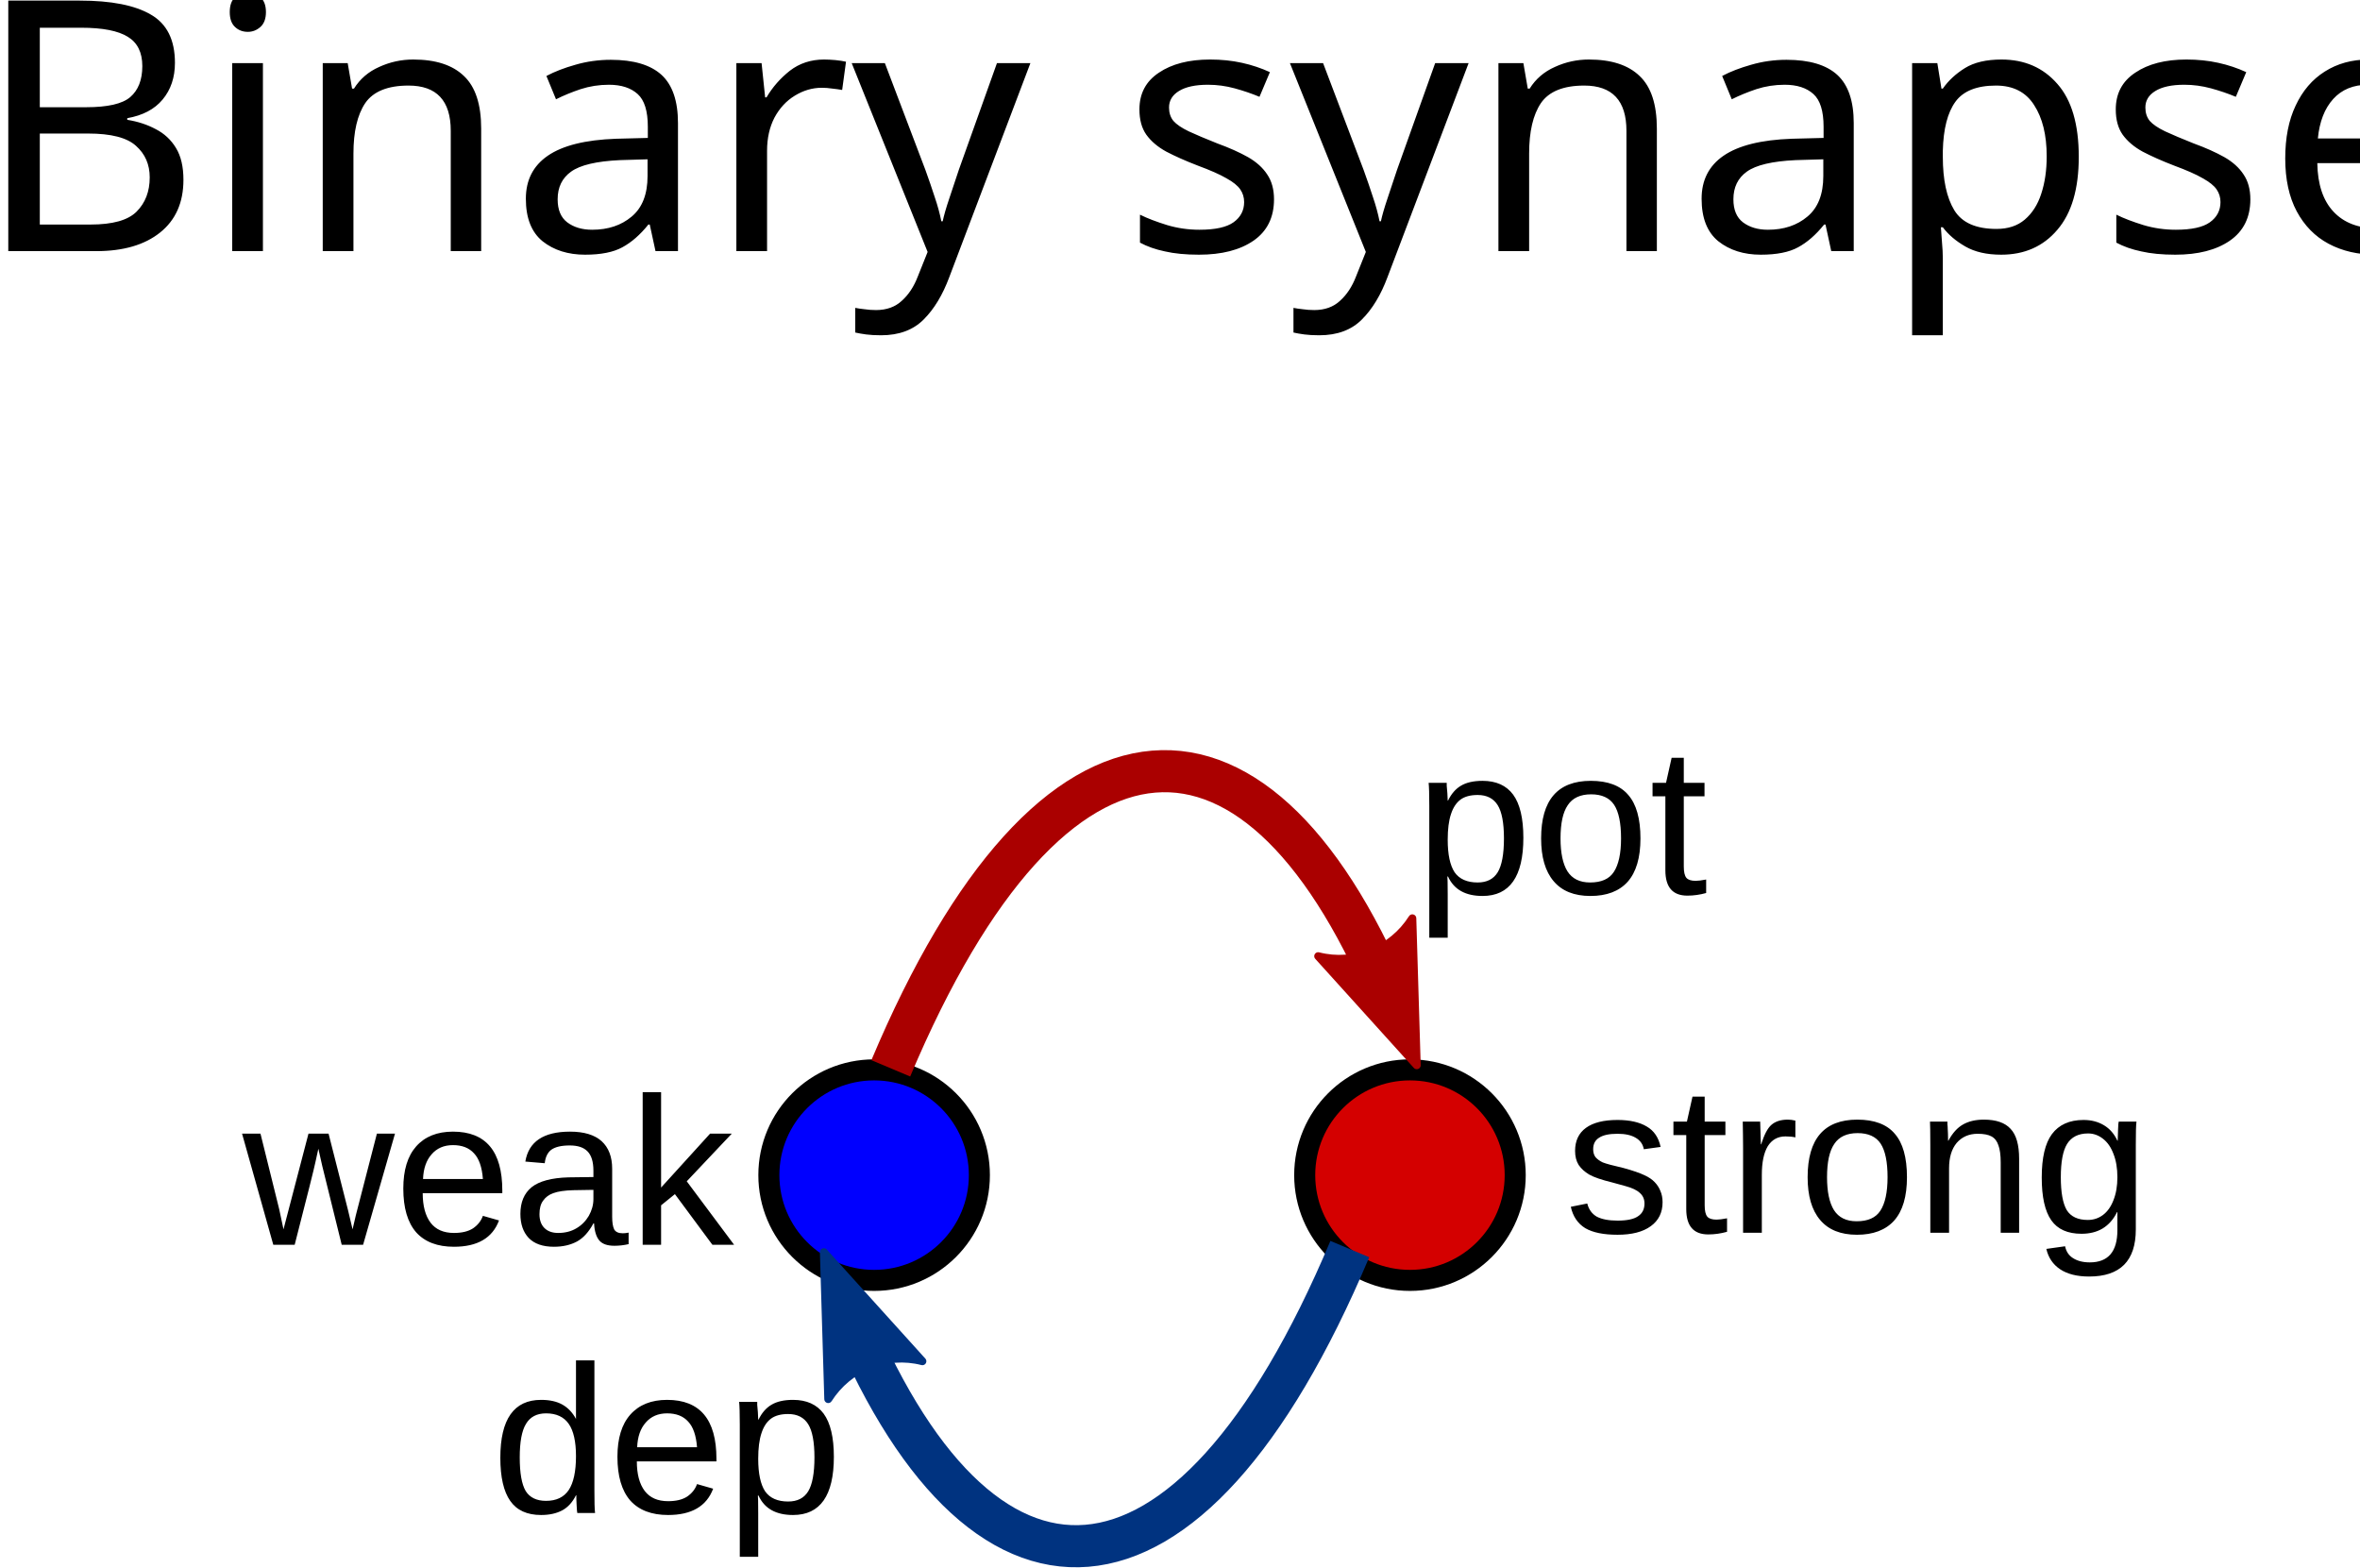
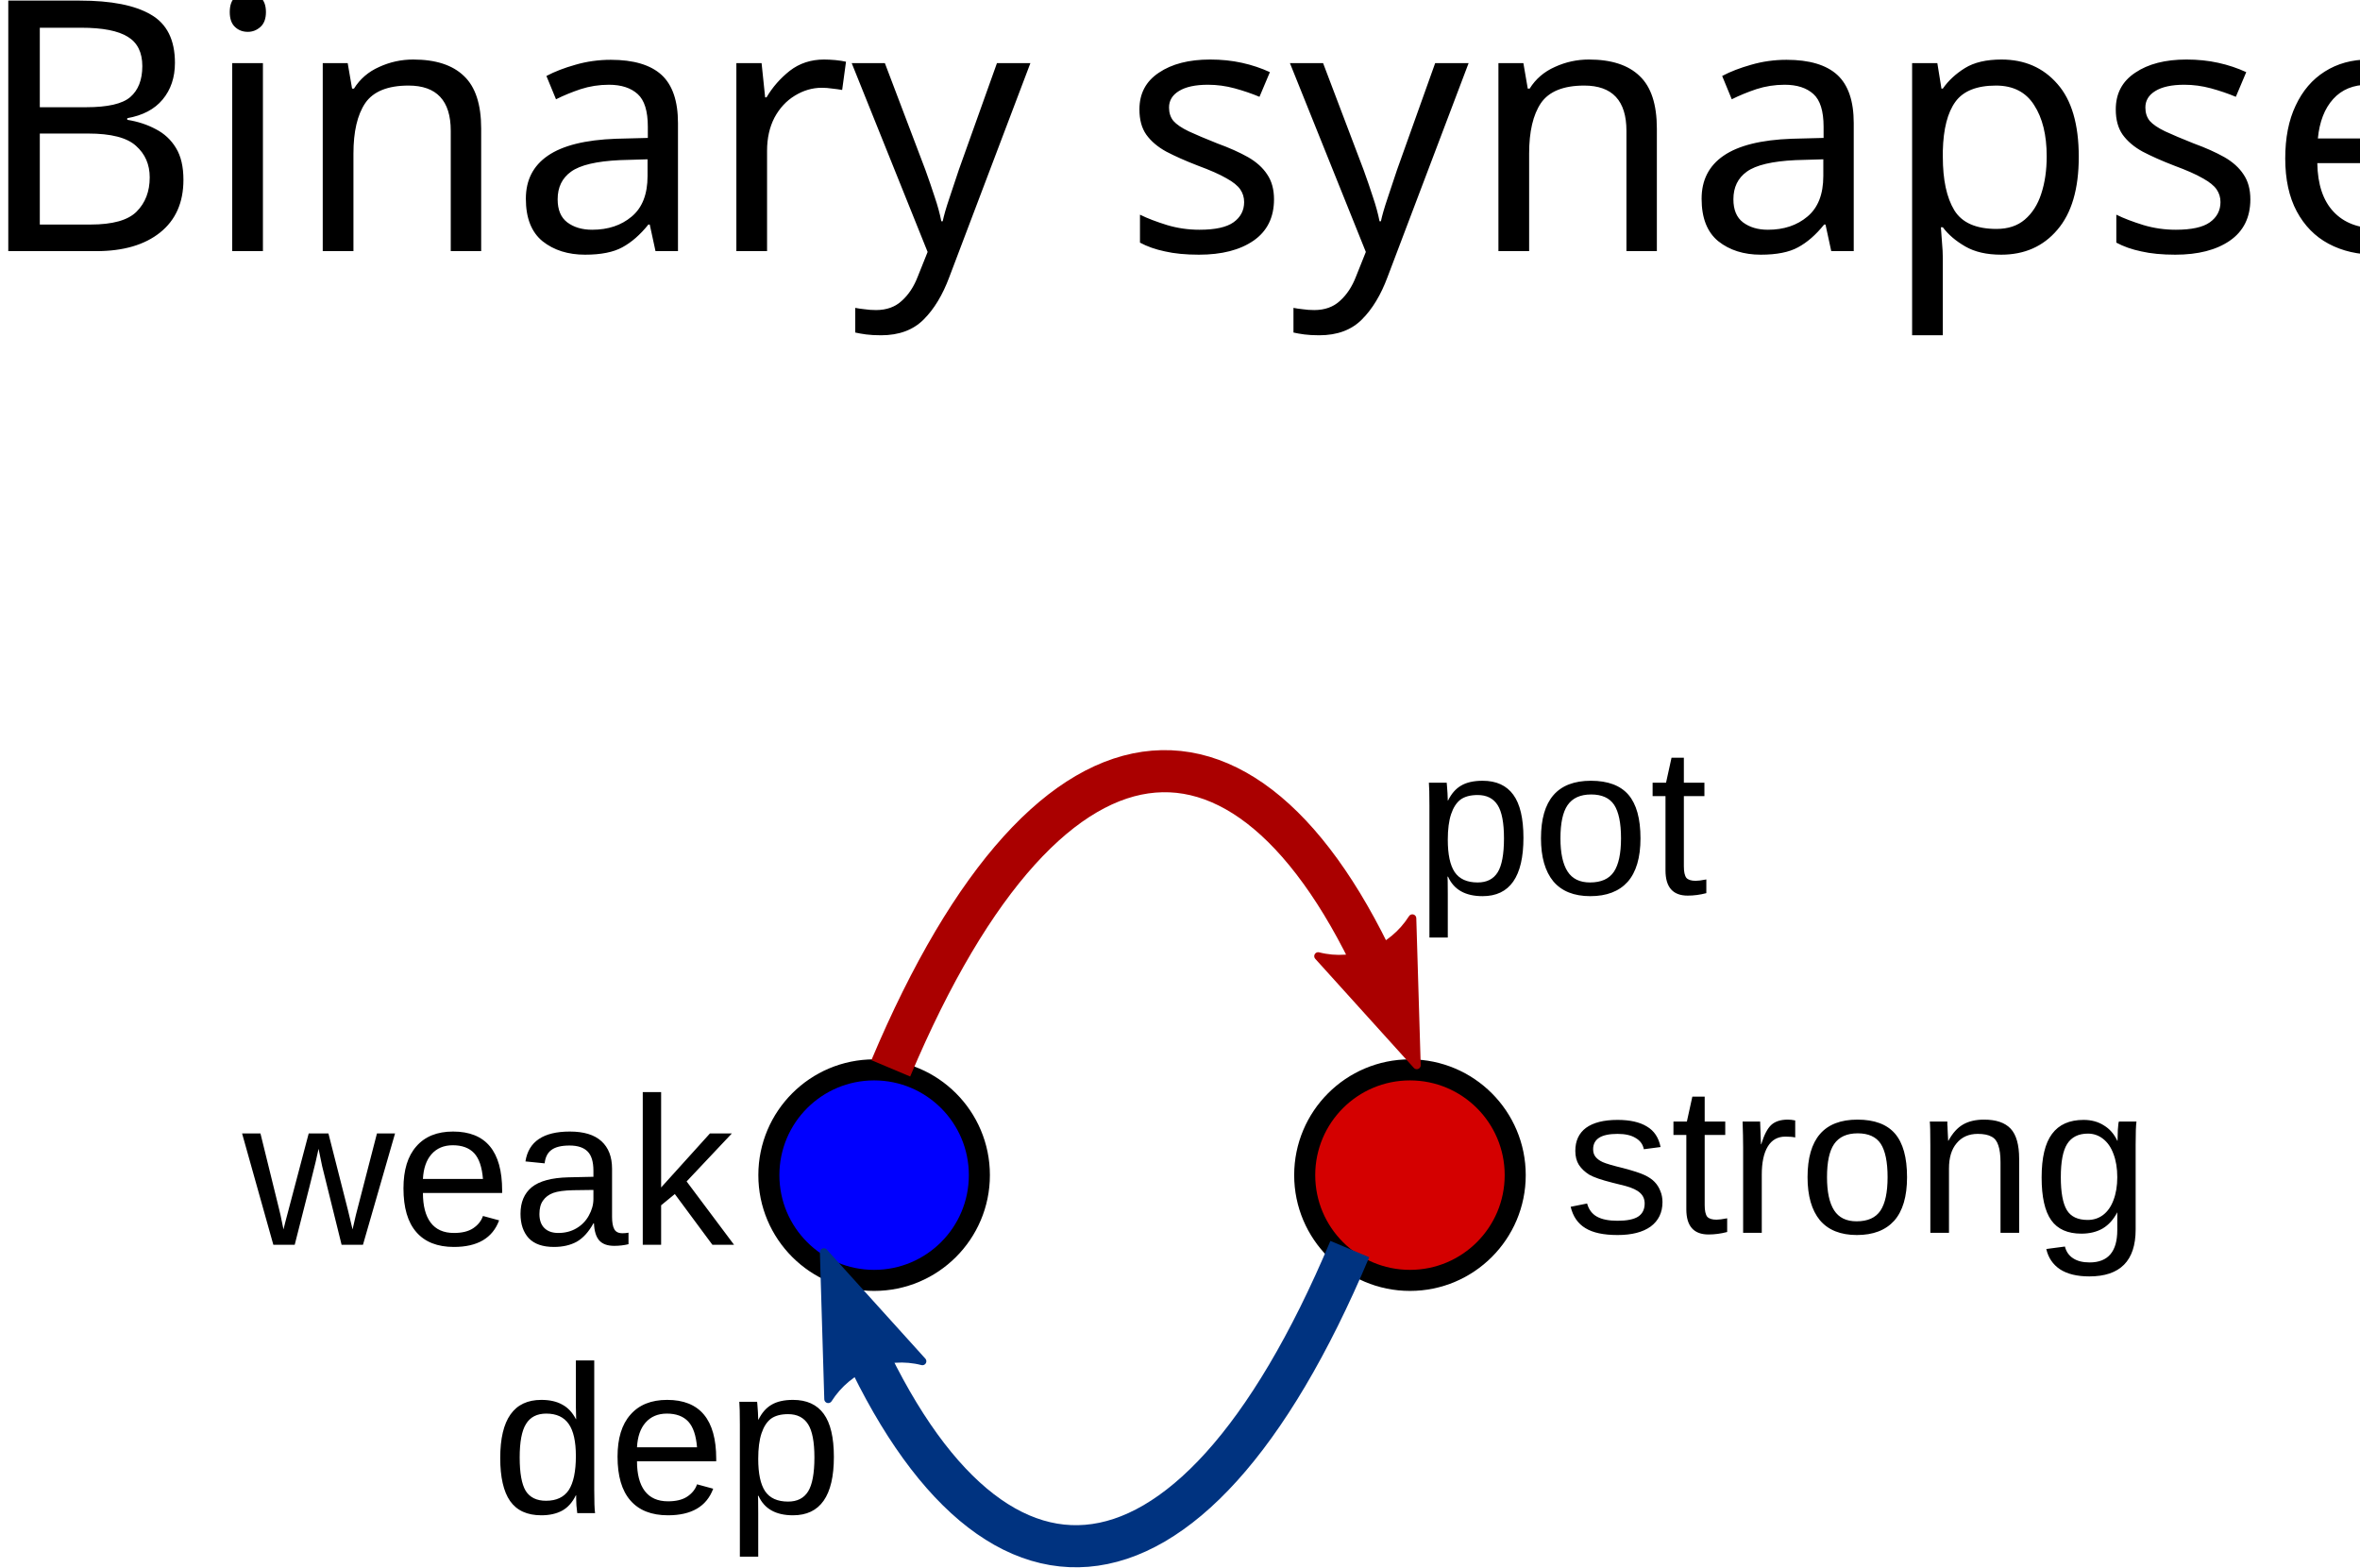
<svg xmlns="http://www.w3.org/2000/svg" width="134.531" height="89.342" id="svg2" version="1.1">
  <defs id="defs4">
    <marker orient="auto" refY="0" refX="0" id="Arrow2Send" style="overflow:visible">
      <path id="path4544" style="font-size:12px;fill-rule:evenodd;stroke-width:0.625;stroke-linejoin:round" d="M 8.719,4.034 -2.207,0.016 8.719,-4.002 c -1.745,2.372 -1.735,5.617 -6e-7,8.035 z" transform="matrix(-0.3,0,0,-0.3,0.69,0)" />
    </marker>
    <marker orient="auto" refY="0" refX="0" id="Arrow2Sstart" style="overflow:visible">
      <path id="path4541" style="font-size:12px;fill-rule:evenodd;stroke-width:0.625;stroke-linejoin:round" d="M 8.719,4.034 -2.207,0.016 8.719,-4.002 c -1.745,2.372 -1.735,5.617 -6e-7,8.035 z" transform="matrix(0.3,0,0,0.3,-0.69,0)" />
    </marker>
    <marker orient="auto" refY="0" refX="0" id="Arrow2Send-4" style="overflow:visible">
      <path id="path4544-5" style="font-size:12px;fill-rule:evenodd;stroke-width:0.625;stroke-linejoin:round" d="M 8.719,4.034 -2.207,0.016 8.719,-4.002 c -1.745,2.372 -1.735,5.617 -6e-7,8.035 z" transform="matrix(-0.3,0,0,-0.3,0.69,0)" />
    </marker>
    <marker orient="auto" refY="0" refX="0" id="Arrow2Send-3" style="overflow:visible">
      <path id="path4544-52" style="font-size:12px;fill-rule:evenodd;stroke-width:0.625;stroke-linejoin:round" d="M 8.719,4.034 -2.207,0.016 8.719,-4.002 c -1.745,2.372 -1.735,5.617 -6e-7,8.035 z" transform="matrix(-0.3,0,0,-0.3,0.69,0)" />
    </marker>
    <marker orient="auto" refY="0" refX="0" id="Arrow2Send-9" style="overflow:visible">
      <path id="path4544-4" style="font-size:12px;fill-rule:evenodd;stroke-width:0.625;stroke-linejoin:round" d="M 8.719,4.034 -2.207,0.016 8.719,-4.002 c -1.745,2.372 -1.735,5.617 -6e-7,8.035 z" transform="matrix(-0.3,0,0,-0.3,0.69,0)" />
    </marker>
    <marker orient="auto" refY="0" refX="0" id="Arrow2Send-0" style="overflow:visible">
      <path id="path4544-59" style="font-size:12px;fill-rule:evenodd;stroke-width:0.625;stroke-linejoin:round" d="M 8.719,4.034 -2.207,0.016 8.719,-4.002 c -1.745,2.372 -1.735,5.617 -6e-7,8.035 z" transform="matrix(-0.3,0,0,-0.3,0.69,0)" />
    </marker>
    <marker orient="auto" refY="0" refX="0" id="Arrow2Send-6" style="overflow:visible">
      <path id="path4544-594" style="font-size:12px;fill-rule:evenodd;stroke-width:0.625;stroke-linejoin:round" d="M 8.719,4.034 -2.207,0.016 8.719,-4.002 c -1.745,2.372 -1.735,5.617 -6e-7,8.035 z" transform="matrix(-0.3,0,0,-0.3,0.69,0)" />
    </marker>
    <marker orient="auto" refY="0" refX="0" id="Arrow2Send-43" style="overflow:visible">
      <path id="path4544-54" style="font-size:12px;fill-rule:evenodd;stroke-width:0.625;stroke-linejoin:round" d="M 8.719,4.034 -2.207,0.016 8.719,-4.002 c -1.745,2.372 -1.735,5.617 -6e-7,8.035 z" transform="matrix(-0.3,0,0,-0.3,0.69,0)" />
    </marker>
    <marker orient="auto" refY="0" refX="0" id="Arrow2Send-41" style="overflow:visible">
      <path id="path4544-6" style="font-size:12px;fill-rule:evenodd;stroke-width:0.625;stroke-linejoin:round" d="M 8.719,4.034 -2.207,0.016 8.719,-4.002 c -1.745,2.372 -1.735,5.617 -6e-7,8.035 z" transform="matrix(-0.3,0,0,-0.3,0.69,0)" />
    </marker>
    <marker orient="auto" refY="0" refX="0" id="Arrow2Send-1" style="overflow:visible">
      <path id="path4544-58" style="font-size:12px;fill-rule:evenodd;stroke-width:0.625;stroke-linejoin:round" d="M 8.719,4.034 -2.207,0.016 8.719,-4.002 c -1.745,2.372 -1.735,5.617 -6e-7,8.035 z" transform="matrix(-0.3,0,0,-0.3,0.69,0)" />
    </marker>
    <marker orient="auto" refY="0" refX="0" id="Arrow2Send-01" style="overflow:visible">
      <path id="path4544-40" style="font-size:12px;fill-rule:evenodd;stroke-width:0.625;stroke-linejoin:round" d="M 8.719,4.034 -2.207,0.016 8.719,-4.002 c -1.745,2.372 -1.735,5.617 -6e-7,8.035 z" transform="matrix(-0.3,0,0,-0.3,0.69,0)" />
    </marker>
    <marker orient="auto" refY="0" refX="0" id="Arrow2Send-91" style="overflow:visible">
      <path id="path4544-7" style="font-size:12px;fill-rule:evenodd;stroke-width:0.625;stroke-linejoin:round" d="M 8.719,4.034 -2.207,0.016 8.719,-4.002 c -1.745,2.372 -1.735,5.617 -6e-7,8.035 z" transform="matrix(-0.3,0,0,-0.3,0.69,0)" />
    </marker>
    <marker orient="auto" refY="0" refX="0" id="Arrow2Send-96" style="overflow:visible">
      <path id="path4544-8" style="font-size:12px;fill-rule:evenodd;stroke-width:0.625;stroke-linejoin:round" d="M 8.719,4.034 -2.207,0.016 8.719,-4.002 c -1.745,2.372 -1.735,5.617 -6e-7,8.035 z" transform="matrix(-0.3,0,0,-0.3,0.69,0)" />
    </marker>
    <marker orient="auto" refY="0" refX="0" id="Arrow2Send-30" style="overflow:visible">
      <path id="path4544-2" style="font-size:12px;fill-rule:evenodd;stroke-width:0.625;stroke-linejoin:round" d="M 8.719,4.034 -2.207,0.016 8.719,-4.002 c -1.745,2.372 -1.735,5.617 -6e-7,8.035 z" transform="matrix(-0.3,0,0,-0.3,0.69,0)" />
    </marker>
    <marker orient="auto" refY="0" refX="0" id="Arrow2Send-92" style="overflow:visible">
      <path id="path4544-24" style="font-size:12px;fill-rule:evenodd;stroke-width:0.625;stroke-linejoin:round" d="M 8.719,4.034 -2.207,0.016 8.719,-4.002 c -1.745,2.372 -1.735,5.617 -6e-7,8.035 z" transform="matrix(-0.3,0,0,-0.3,0.69,0)" />
    </marker>
    <marker orient="auto" refY="0" refX="0" id="Arrow2Send-8" style="overflow:visible">
      <path id="path4544-72" style="font-size:12px;fill-rule:evenodd;stroke-width:0.625;stroke-linejoin:round" d="M 8.719,4.034 -2.207,0.016 8.719,-4.002 c -1.745,2.372 -1.735,5.617 -6e-7,8.035 z" transform="matrix(-0.3,0,0,-0.3,0.69,0)" />
    </marker>
    <marker orient="auto" refY="0" refX="0" id="Arrow2Send-34" style="overflow:visible">
      <path id="path4544-3" style="font-size:12px;fill-rule:evenodd;stroke-width:0.625;stroke-linejoin:round" d="M 8.719,4.034 -2.207,0.016 8.719,-4.002 c -1.745,2.372 -1.735,5.617 -6e-7,8.035 z" transform="matrix(-0.3,0,0,-0.3,0.69,0)" />
    </marker>
    <marker orient="auto" refY="0" refX="0" id="Arrow2Send-32" style="overflow:visible">
      <path id="path4544-76" style="font-size:12px;fill-rule:evenodd;stroke-width:0.625;stroke-linejoin:round" d="M 8.719,4.034 -2.207,0.016 8.719,-4.002 c -1.745,2.372 -1.735,5.617 -6e-7,8.035 z" transform="matrix(-0.3,0,0,-0.3,0.69,0)" />
    </marker>
    <marker orient="auto" refY="0" refX="0" id="Arrow2Send-36" style="overflow:visible">
      <path id="path4544-9" style="font-size:12px;fill-rule:evenodd;stroke-width:0.625;stroke-linejoin:round" d="M 8.719,4.034 -2.207,0.016 8.719,-4.002 c -1.745,2.372 -1.735,5.617 -6e-7,8.035 z" transform="matrix(-0.3,0,0,-0.3,0.69,0)" />
    </marker>
    <marker orient="auto" refY="0" refX="0" id="Arrow2Send-33" style="overflow:visible">
      <path id="path4544-0" style="font-size:12px;fill-rule:evenodd;stroke-width:0.625;stroke-linejoin:round" d="M 8.719,4.034 -2.207,0.016 8.719,-4.002 c -1.745,2.372 -1.735,5.617 -6e-7,8.035 z" transform="matrix(-0.3,0,0,-0.3,0.69,0)" />
    </marker>
    <marker orient="auto" refY="0" refX="0" id="Arrow2Sendu" style="overflow:visible">
      <path id="path3966" style="font-size:12px;fill:#800000;fill-rule:evenodd;stroke:#800000;stroke-width:0.625;stroke-linejoin:round" d="M 8.719,4.034 -2.207,0.016 8.719,-4.002 c -1.745,2.372 -1.735,5.617 -6e-7,8.035 z" transform="matrix(-0.3,0,0,-0.3,0.69,0)" />
    </marker>
    <marker orient="auto" refY="0" refX="0" id="Arrow2SenduU" style="overflow:visible">
      <path id="path4080" style="font-size:12px;fill:#0000aa;fill-rule:evenodd;stroke:#0000aa;stroke-width:0.625;stroke-linejoin:round" d="M 8.719,4.034 -2.207,0.016 8.719,-4.002 c -1.745,2.372 -1.735,5.617 -6e-7,8.035 z" transform="matrix(-0.3,0,0,-0.3,0.69,0)" />
    </marker>
    <marker orient="auto" refY="0" refX="0" id="Arrow2SenduU0" style="overflow:visible">
      <path id="path4195" style="font-size:12px;fill:#003380;fill-rule:evenodd;stroke:#003380;stroke-width:0.625;stroke-linejoin:round" d="M 8.719,4.034 -2.207,0.016 8.719,-4.002 c -1.745,2.372 -1.735,5.617 -6e-7,8.035 z" transform="matrix(-0.3,0,0,-0.3,0.69,0)" />
    </marker>
    <marker orient="auto" refY="0" refX="0" id="Arrow2SenduM" style="overflow:visible">
      <path id="path4314" style="font-size:12px;fill:#aa0000;fill-rule:evenodd;stroke:#aa0000;stroke-width:0.625;stroke-linejoin:round" d="M 8.719,4.034 -2.207,0.016 8.719,-4.002 c -1.745,2.372 -1.735,5.617 -6e-7,8.035 z" transform="matrix(-0.3,0,0,-0.3,0.69,0)" />
    </marker>
  </defs>
  <g id="layer1" transform="translate(-177.6957,-386.1183)">
-     <g id="g3046" transform="matrix(1.2,0,0,1.2,-49.1016,-76.01443)">
-       <path d="m 190,347.362 a 5,5 0 1 1 -10,0 5,5 0 1 1 10,0 z" id="path2994-3-2-9" style="fill:#d40000;stroke:#000000;stroke-width:1;stroke-linecap:round;stroke-linejoin:round;stroke-miterlimit:4;stroke-dasharray:none;stroke-dashoffset:0" transform="matrix(-1,0,0,1,440.9764,93.57143)" />
-       <path d="m 190,347.362 a 5,5 0 1 1 -10,0 5,5 0 1 1 10,0 z" id="path2994-5" style="fill:#0000ff;stroke:#000000;stroke-width:1;stroke-linecap:round;stroke-linejoin:round;stroke-miterlimit:4;stroke-dasharray:none;stroke-dashoffset:0" transform="matrix(-1,0,0,1,415.5218,93.57143)" />
-       <path id="path5894-5-8" d="m 231.313,435.86 c 7.696,-18.279 17.625,-18.423 23.968,-2.651" style="fill:none;stroke:#aa0000;stroke-width:2;stroke-linecap:butt;stroke-linejoin:miter;stroke-miterlimit:4;stroke-opacity:1;stroke-dasharray:none;marker-end:url(#Arrow2SenduM)" />
-       <path id="path5894-5-1-9" d="m 253.119,444.446 c -7.696,18.279 -17.625,18.423 -23.968,2.651" style="fill:none;stroke:#003380;stroke-width:2;stroke-linecap:butt;stroke-linejoin:miter;stroke-miterlimit:4;stroke-opacity:1;stroke-dasharray:none;stroke-dashoffset:0;marker-end:url(#Arrow2SenduU0)" />
-       <text id="text3065" y="444.242" x="200.511" style="font-size:15px;font-style:normal;font-variant:normal;font-weight:bold;font-stretch:normal;line-height:125%;letter-spacing:0px;word-spacing:0px;fill:#000000;fill-opacity:1;stroke:none;font-family:Arial;-inkscape-font-specification:Sans" xml:space="preserve">
-         <tspan style="font-size:10px;font-weight:normal;-inkscape-font-specification:Arial" y="444.242" x="200.511" id="tspan3067">weak</tspan>
-       </text>
-       <text id="text3069" y="443.674" x="263.337" style="font-size:15px;font-style:normal;font-variant:normal;font-weight:bold;font-stretch:normal;line-height:125%;letter-spacing:0px;word-spacing:0px;fill:#000000;fill-opacity:1;stroke:none;font-family:Arial;-inkscape-font-specification:Sans" xml:space="preserve">
-         <tspan style="font-size:10px;font-weight:normal;-inkscape-font-specification:Arial" y="443.674" x="263.337" id="tspan3071">strong</tspan>
-       </text>
-       <text id="text3075" y="427.579" x="256.223" style="font-size:10px;font-style:normal;font-variant:normal;font-weight:normal;font-stretch:normal;line-height:125%;letter-spacing:0px;word-spacing:0px;fill:#000000;fill-opacity:1;stroke:none;font-family:Arial;-inkscape-font-specification:Sans" xml:space="preserve">
-         <tspan y="427.579" x="256.223" id="tspan3077">pot</tspan>
-       </text>
-       <text id="text3079" y="456.988" x="212.345" style="font-size:10px;font-style:normal;font-variant:normal;font-weight:normal;font-stretch:normal;line-height:125%;letter-spacing:0px;word-spacing:0px;fill:#000000;fill-opacity:1;stroke:none;font-family:Arial;-inkscape-font-specification:Sans" xml:space="preserve">
-         <tspan y="456.988" x="212.345" id="tspan3081">dep</tspan>
-       </text>
-     </g>
+     <path transform="matrix(-1.2,0,0,1.2,480.07,36.27128)" style="fill:#d40000;stroke:#000000;stroke-width:1;stroke-linecap:round;stroke-linejoin:round;stroke-miterlimit:4;stroke-dasharray:none;stroke-dashoffset:0" id="path2994-3-2-9" d="m 190,347.362 a 5,5 0 1 1 -10,0 5,5 0 1 1 10,0 z" />
+     <path transform="matrix(-1.2,0,0,1.2,449.5246,36.27128)" style="fill:#0000ff;stroke:#000000;stroke-width:1;stroke-linecap:round;stroke-linejoin:round;stroke-miterlimit:4;stroke-dasharray:none;stroke-dashoffset:0" id="path2994-5" d="m 190,347.362 a 5,5 0 1 1 -10,0 5,5 0 1 1 10,0 z" />
+     <path style="fill:none;stroke:#aa0000;stroke-width:2.4;stroke-linecap:butt;stroke-linejoin:miter;stroke-miterlimit:4;stroke-opacity:1;stroke-dasharray:none;marker-end:url(#Arrow2SenduM)" d="m 228.474,447.018 c 9.236,-21.935 21.15,-22.108 28.762,-3.182" id="path5894-5-8" />
+     <path style="fill:none;stroke:#003380;stroke-width:2.4;stroke-linecap:butt;stroke-linejoin:miter;stroke-miterlimit:4;stroke-opacity:1;stroke-dasharray:none;stroke-dashoffset:0;marker-end:url(#Arrow2SenduU0)" d="m 254.641,457.321 c -9.236,21.935 -21.15,22.108 -28.762,3.182" id="path5894-5-1-9" />
+     <text xml:space="preserve" style="font-size:18px;font-style:normal;font-variant:normal;font-weight:bold;font-stretch:normal;line-height:125%;letter-spacing:0px;word-spacing:0px;fill:#000000;fill-opacity:1;stroke:none;font-family:Arial;-inkscape-font-specification:Sans" x="191.512" y="457.076" id="text3065">
+       <tspan id="tspan3067" x="191.512" y="457.076" style="font-size:12px;font-weight:normal;-inkscape-font-specification:Arial">weak</tspan>
+     </text>
+     <text xml:space="preserve" style="font-size:18px;font-style:normal;font-variant:normal;font-weight:bold;font-stretch:normal;line-height:125%;letter-spacing:0px;word-spacing:0px;fill:#000000;fill-opacity:1;stroke:none;font-family:Arial;-inkscape-font-specification:Sans" x="266.902" y="456.395" id="text3069">
+       <tspan id="tspan3071" x="266.902" y="456.395" style="font-size:12px;font-weight:normal;-inkscape-font-specification:Arial">strong</tspan>
+     </text>
+     <text xml:space="preserve" style="font-size:12px;font-style:normal;font-variant:normal;font-weight:normal;font-stretch:normal;line-height:125%;letter-spacing:0px;word-spacing:0px;fill:#000000;fill-opacity:1;stroke:none;font-family:Arial;-inkscape-font-specification:Sans" x="258.366" y="437.08" id="text3075">
+       <tspan id="tspan3077" x="258.366" y="437.08">pot</tspan>
+     </text>
+     <text xml:space="preserve" style="font-size:12px;font-style:normal;font-variant:normal;font-weight:normal;font-stretch:normal;line-height:125%;letter-spacing:0px;word-spacing:0px;fill:#000000;fill-opacity:1;stroke:none;font-family:Arial;-inkscape-font-specification:Sans" x="205.712" y="472.371" id="text3079">
+       <tspan id="tspan3081" x="205.712" y="472.371">dep</tspan>
+     </text>
    <text xml:space="preserve" style="font-size:40px;font-style:normal;font-weight:normal;line-height:125%;letter-spacing:0px;word-spacing:0px;fill:#000000;fill-opacity:1;stroke:none;font-family:Sans" x="176.231" y="400.435" id="text3044">
      <tspan id="tspan3046" x="176.231" y="400.435" style="font-size:20px">Binary synapse</tspan>
    </text>
  </g>
</svg>
